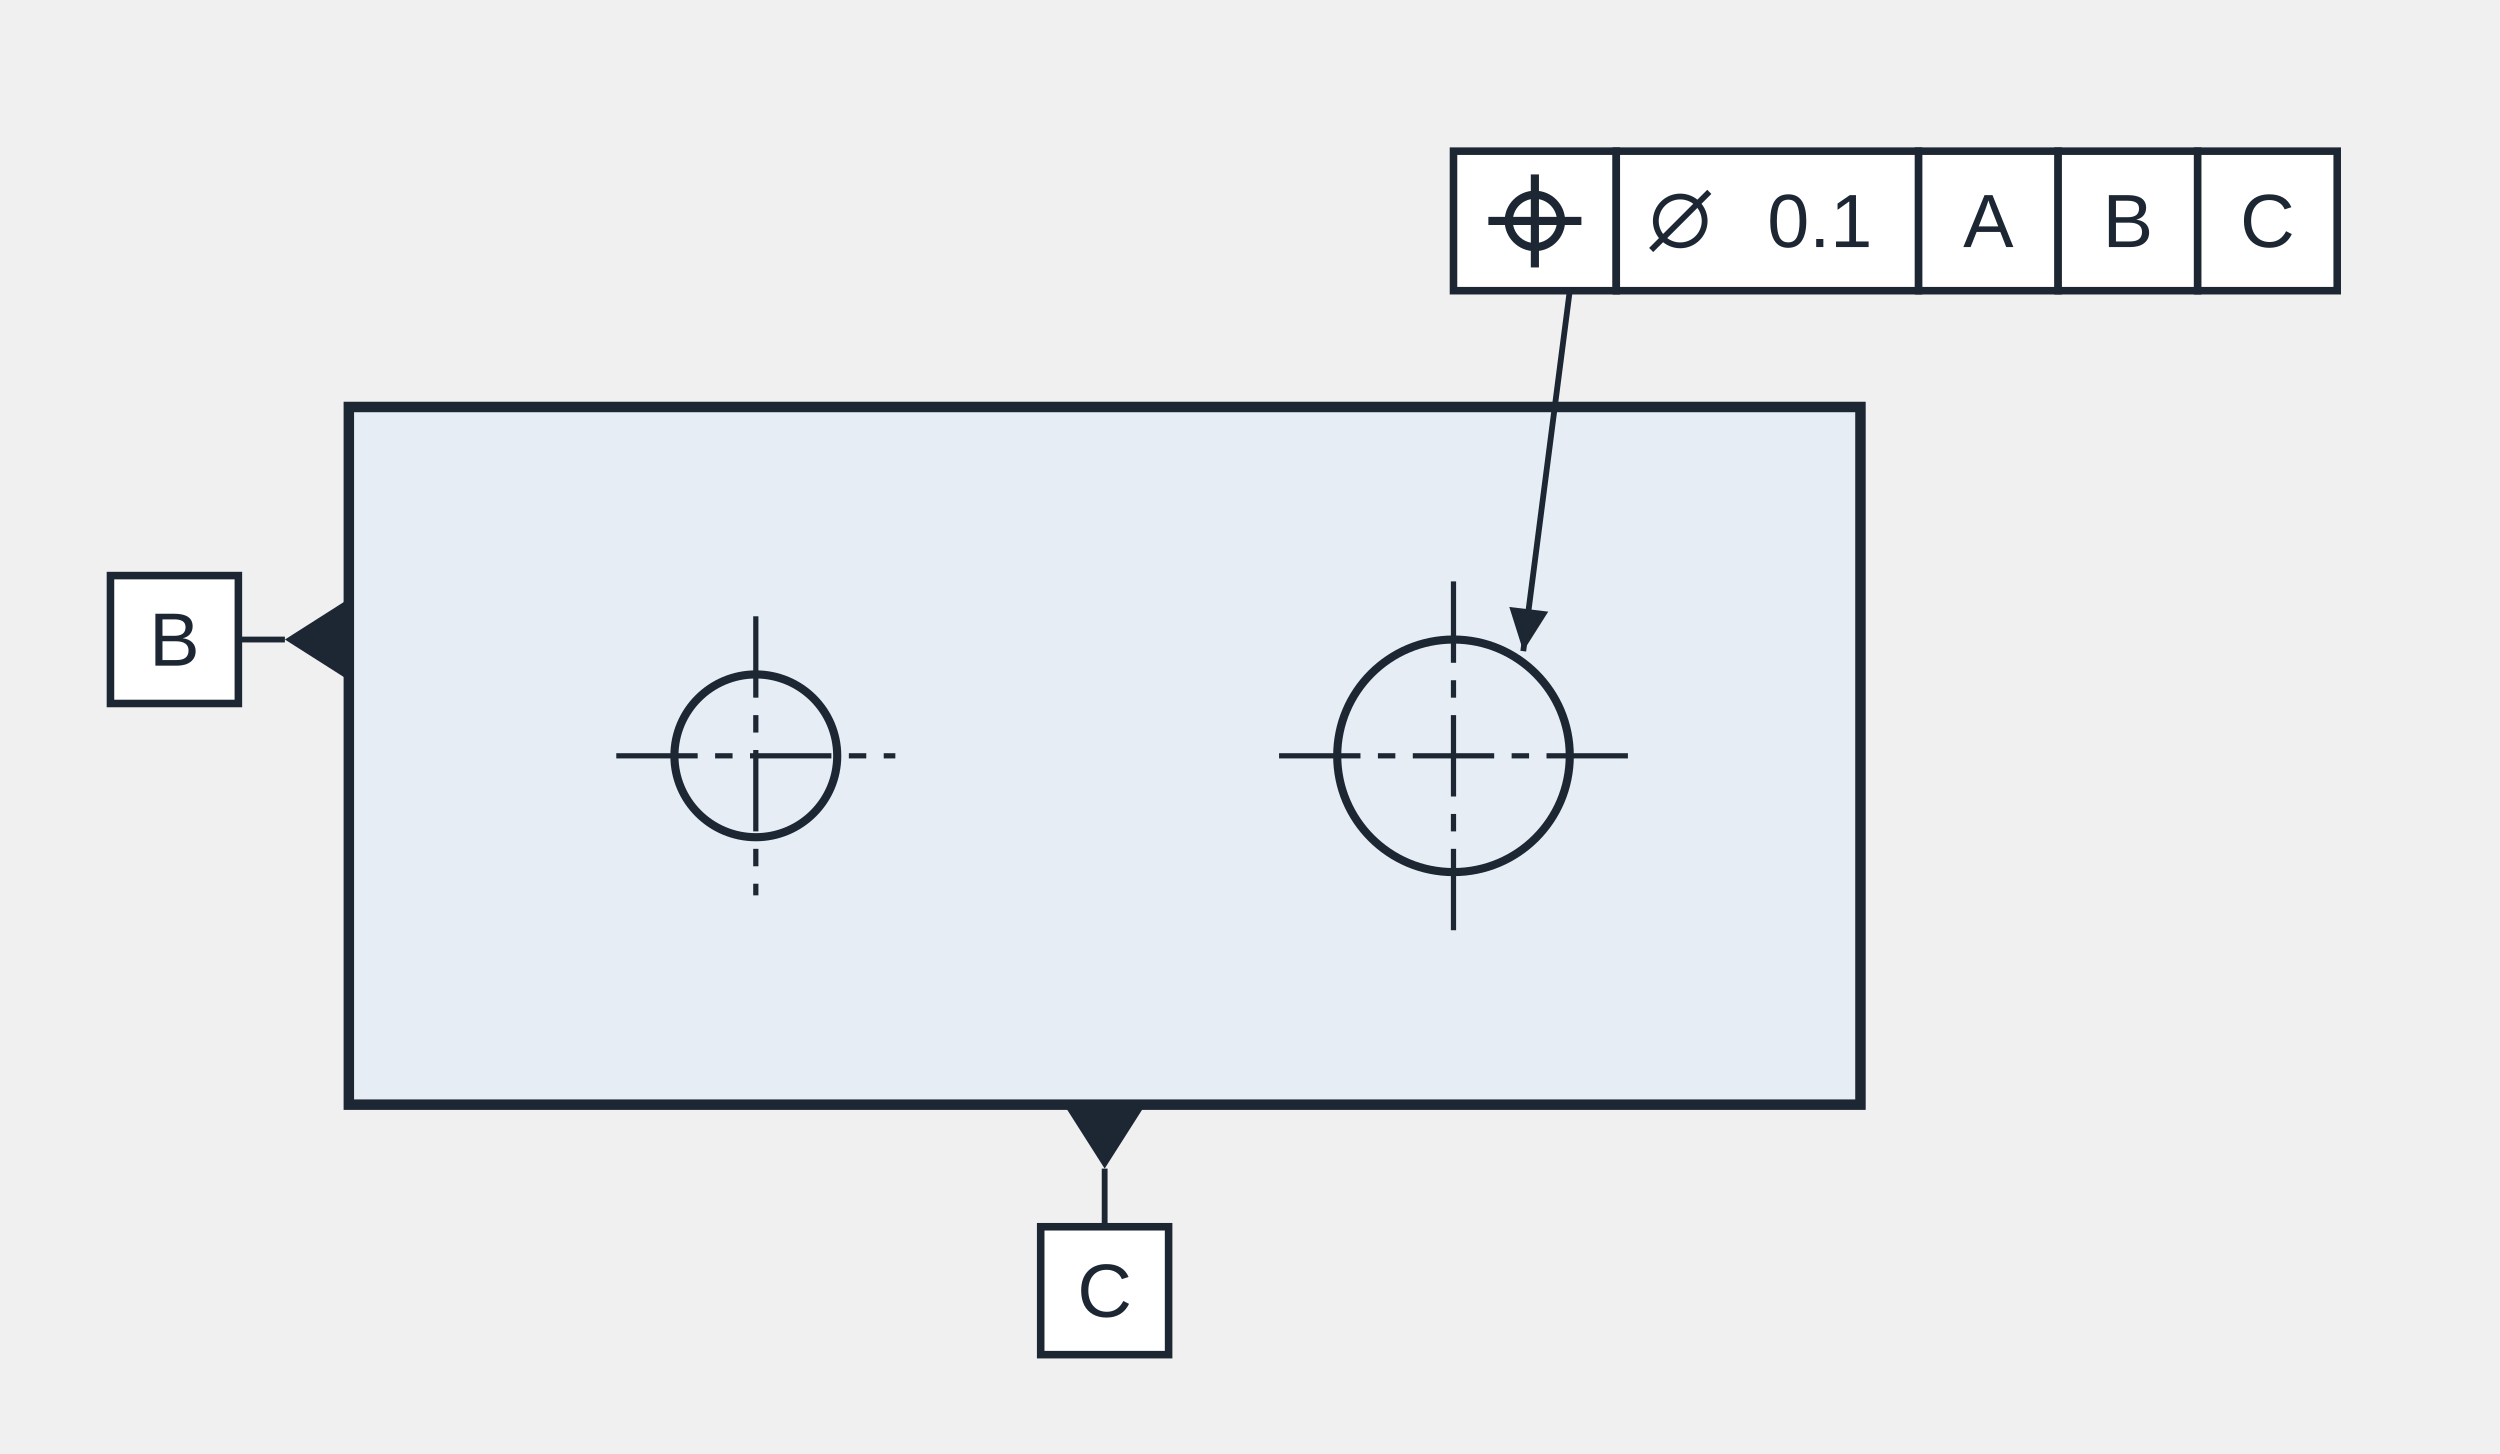
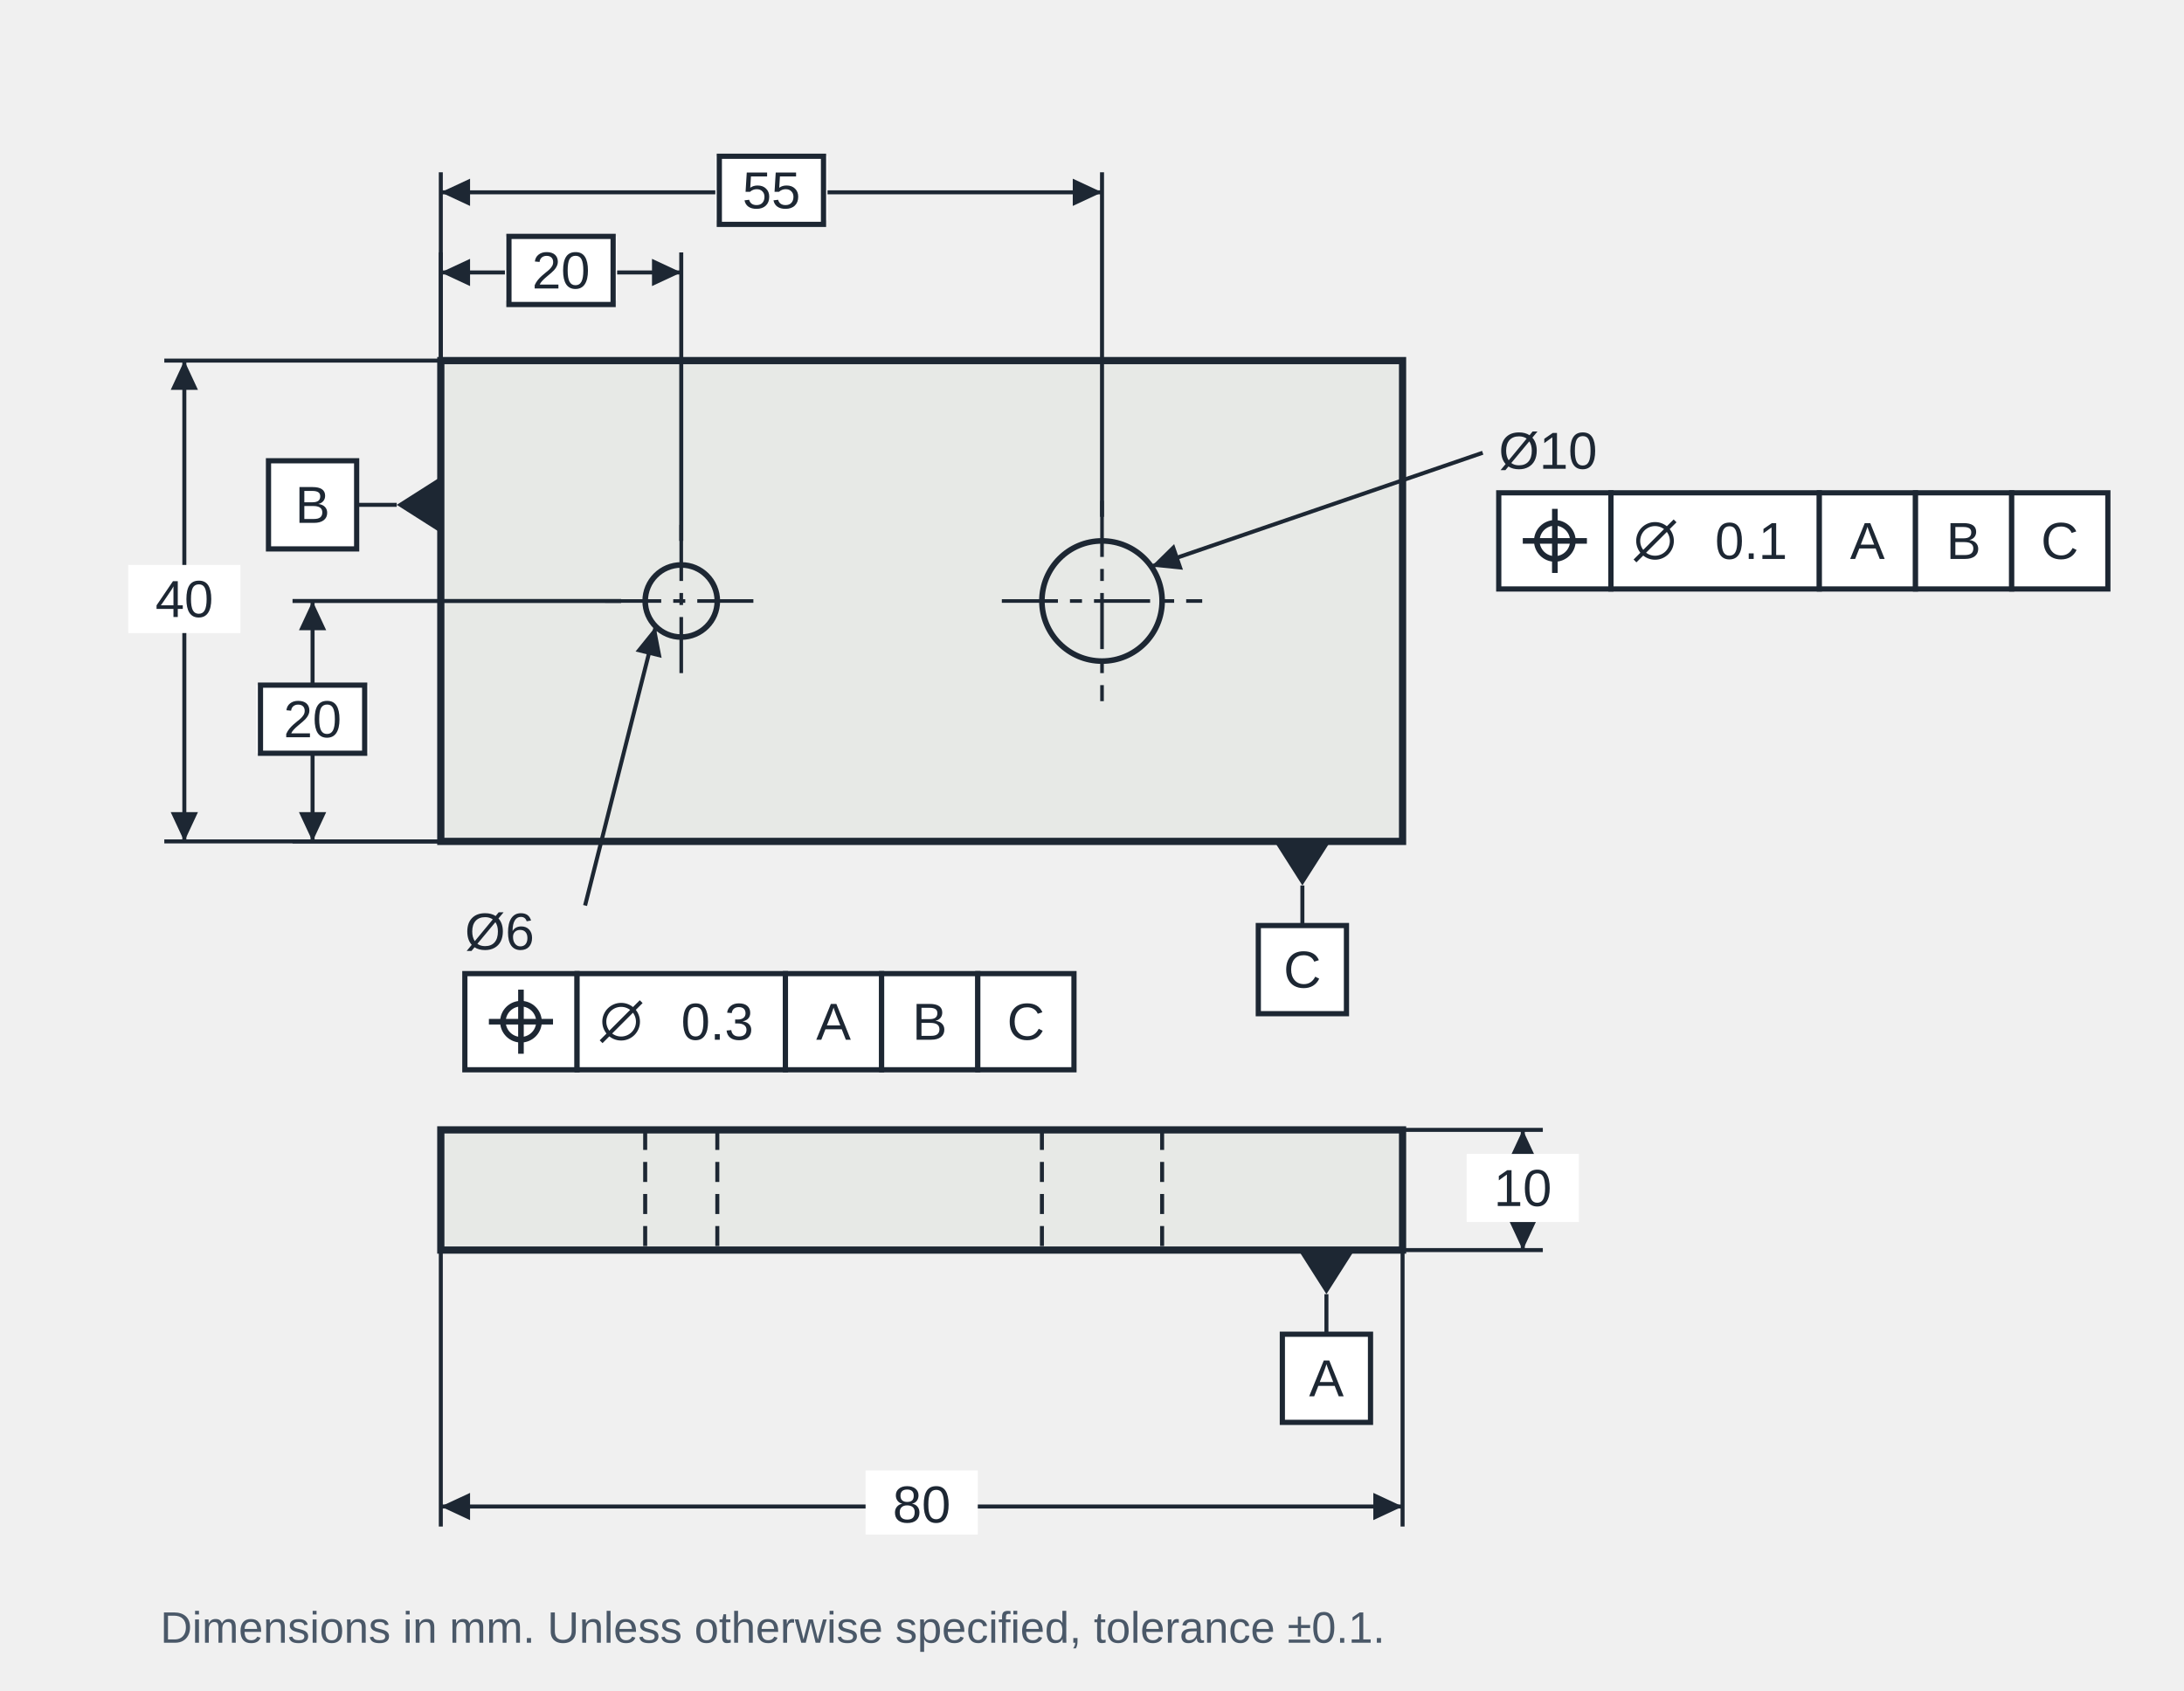
- <svg xmlns="http://www.w3.org/2000/svg" viewBox="0 0 430 250" role="img" aria-label="Plate with two holes; a position frame points at the right hole">
+ <svg xmlns="http://www.w3.org/2000/svg" viewBox="0 0 545 422" role="img" aria-label="Plate with a 6 mm hole and a 10 mm hole, each located by basic dimensions and each with its own position frame">
  <style>
- .d-part{fill:#e6edf5;stroke:#1d2733;stroke-width:1.8}
+ .d-part{fill:#e7e9e6;stroke:#1d2733;stroke-width:1.8}
.d-ln{stroke:#1d2733;stroke-width:1.4;fill:none}
.d-thin{stroke:#1d2733;stroke-width:1;fill:none}
.d-center{stroke:#1d2733;stroke-width:0.9;fill:none;stroke-dasharray:14 3 3 3}
.d-zone{stroke:#b42318;stroke-width:1.4;fill:none;stroke-dasharray:6 4}
.d-zonefill{fill:#b42318;fill-opacity:0.08;stroke:none}
.d-txt{font-family:Arial,Helvetica,sans-serif;font-size:13px;fill:#1d2733}
.d-small{font-family:Arial,Helvetica,sans-serif;font-size:11px;fill:#4a5868}
.d-fill{fill:#1d2733;stroke:none}
.d-box{fill:#fff;stroke:#1d2733;stroke-width:1.3}
</style>
-   <rect x="60" y="70" width="260" height="120" class="d-part" />
-   <circle cx="130" cy="130" r="14" fill="#fff" class="d-ln" />
-   <line x1="106" y1="130" x2="154" y2="130" class="d-center" />
-   <line x1="130" y1="106" x2="130" y2="154" class="d-center" />
-   <circle cx="250" cy="130" r="20" fill="#fff" class="d-ln" />
-   <line x1="220" y1="130" x2="280" y2="130" class="d-center" />
-   <line x1="250" y1="100" x2="250" y2="160" class="d-center" />
-   <polygon points="60,103 60,117 49,110" class="d-fill" />
-   <line x1="49" y1="110" x2="41" y2="110" class="d-thin" />
-   <rect x="19" y="99" width="22" height="22" class="d-box" />
-   <text x="30" y="114.5" class="d-txt" text-anchor="middle">B</text>
-   <polygon points="183,190 197,190 190,201" class="d-fill" />
-   <line x1="190" y1="201" x2="190" y2="211" class="d-thin" />
-   <rect x="179" y="211" width="22" height="22" class="d-box" />
-   <text x="190" y="226.5" class="d-txt" text-anchor="middle">C</text>
-   <rect x="250" y="26" width="28" height="24" class="d-box" />
-   <circle cx="264.0" cy="38.0" r="4.5" class="d-ln" />
-   <line x1="256.0" y1="38.0" x2="272.0" y2="38.0" class="d-ln" />
-   <line x1="264.0" y1="30.0" x2="264.0" y2="46.0" class="d-ln" />
-   <rect x="278" y="26" width="52" height="24" class="d-box" />
-   <circle cx="289" cy="38.0" r="4.2" class="d-thin" />
-   <line x1="284" y1="43.0" x2="294" y2="33.0" class="d-thin" />
-   <text x="313.0" y="42.5" class="d-txt" text-anchor="middle">0.1</text>
-   <rect x="330" y="26" width="24" height="24" class="d-box" />
-   <text x="342.0" y="42.5" class="d-txt" text-anchor="middle">A</text>
-   <rect x="354" y="26" width="24" height="24" class="d-box" />
-   <text x="366.0" y="42.5" class="d-txt" text-anchor="middle">B</text>
-   <rect x="378" y="26" width="24" height="24" class="d-box" />
-   <text x="390.0" y="42.5" class="d-txt" text-anchor="middle">C</text>
-   <polyline points="270,50 262,112" class="d-thin" />
-   <polygon points="262.0,112.0 259.6,104.4 266.3,105.2" class="d-fill" />
-   <circle cx="130" cy="130" r="17" class="target target-area" fill="transparent" stroke="transparent" stroke-width="3" data-target="hole-left" tabindex="0" role="button" aria-label="Left hole" />
-   <circle cx="250" cy="130" r="23" class="target target-area" fill="transparent" stroke="transparent" stroke-width="3" data-target="hole-right" tabindex="0" role="button" aria-label="Right hole" />
-   <line x1="64" y1="70" x2="236" y2="70" class="target" stroke="transparent" stroke-width="16" data-target="top" tabindex="0" role="button" aria-label="Top edge" />
-   <line x1="320" y1="74" x2="320" y2="186" class="target" stroke="transparent" stroke-width="16" data-target="right" tabindex="0" role="button" aria-label="Right edge" />
+   <rect x="110" y="90" width="240" height="120" class="d-part" />
+   <rect x="110" y="282" width="240" height="30" class="d-part" />
+   <polygon points="110,119 110,133 99,126" class="d-fill" />
+   <line x1="99" y1="126" x2="89" y2="126" class="d-thin" />
+   <rect x="67" y="115" width="22" height="22" class="d-box" />
+   <text x="78" y="130.5" class="d-txt" text-anchor="middle">B</text>
+   <polygon points="318,210 332,210 325,221" class="d-fill" />
+   <line x1="325" y1="221" x2="325" y2="231" class="d-thin" />
+   <rect x="314" y="231" width="22" height="22" class="d-box" />
+   <text x="325" y="246.5" class="d-txt" text-anchor="middle">C</text>
+   <polygon points="324,312 338,312 331,323" class="d-fill" />
+   <line x1="331" y1="323" x2="331" y2="333" class="d-thin" />
+   <rect x="320" y="333" width="22" height="22" class="d-box" />
+   <text x="331" y="348.5" class="d-txt" text-anchor="middle">A</text>
+   <circle cx="170" cy="150" r="9.0" fill="#fff" class="d-ln" />
+   <line x1="151.0" y1="150" x2="189.0" y2="150" class="d-center" />
+   <line x1="170" y1="131.0" x2="170" y2="169.0" class="d-center" />
+   <line x1="161.0" y1="282" x2="161.0" y2="312" class="d-thin" stroke-dasharray="5 3" />
+   <line x1="179.0" y1="282" x2="179.0" y2="312" class="d-thin" stroke-dasharray="5 3" />
+   <line x1="110" y1="90" x2="110" y2="63" class="d-thin" />
+   <line x1="170" y1="135.0" x2="170" y2="63" class="d-thin" />
+   <line x1="110" y1="68" x2="170" y2="68" class="d-thin" />
+   <polygon points="110.0,68.0 117.3,64.6 117.3,71.4" class="d-fill" />
+   <polygon points="170.0,68.0 162.7,71.4 162.7,64.6" class="d-fill" />
+   <rect x="126.0" y="59" width="28" height="16" fill="#fff" />
+   <rect x="127.0" y="59" width="26" height="17" class="d-box" />
+   <text x="140.0" y="72" class="d-txt" text-anchor="middle">20</text>
+   <line x1="110" y1="210" x2="73" y2="210" class="d-thin" />
+   <line x1="155.0" y1="150" x2="73" y2="150" class="d-thin" />
+   <line x1="78" y1="150" x2="78" y2="210" class="d-thin" />
+   <polygon points="78.0,150.0 81.4,157.3 74.6,157.3" class="d-fill" />
+   <polygon points="78.0,210.0 74.6,202.7 81.4,202.7" class="d-fill" />
+   <rect x="64.0" y="171.0" width="28" height="17" fill="#fff" />
+   <rect x="65.0" y="171.0" width="26" height="17" class="d-box" />
+   <text x="78" y="184.0" class="d-txt" text-anchor="middle">20</text>
+   <text x="116" y="237" class="d-txt" text-anchor="start">Ø6</text>
+   <rect x="116" y="243" width="28" height="24" class="d-box" />
+   <circle cx="130.0" cy="255.0" r="4.5" class="d-ln" />
+   <line x1="122.0" y1="255.0" x2="138.0" y2="255.0" class="d-ln" />
+   <line x1="130.0" y1="247.0" x2="130.0" y2="263.0" class="d-ln" />
+   <rect x="144" y="243" width="52" height="24" class="d-box" />
+   <circle cx="155" cy="255.0" r="4.2" class="d-thin" />
+   <line x1="150" y1="260.0" x2="160" y2="250.0" class="d-thin" />
+   <text x="179.0" y="259.5" class="d-txt" text-anchor="middle">0.3</text>
+   <rect x="196" y="243" width="24" height="24" class="d-box" />
+   <text x="208.0" y="259.5" class="d-txt" text-anchor="middle">A</text>
+   <rect x="220" y="243" width="24" height="24" class="d-box" />
+   <text x="232.0" y="259.5" class="d-txt" text-anchor="middle">B</text>
+   <rect x="244" y="243" width="24" height="24" class="d-box" />
+   <text x="256.0" y="259.5" class="d-txt" text-anchor="middle">C</text>
+   <polyline points="146,226 163.636,156.364" class="d-thin" />
+   <polygon points="163.6,156.4 165.1,164.2 158.6,162.6" class="d-fill" />
+   <circle cx="275" cy="150" r="15.0" fill="#fff" class="d-ln" />
+   <line x1="250.0" y1="150" x2="300.0" y2="150" class="d-center" />
+   <line x1="275" y1="125.0" x2="275" y2="175.0" class="d-center" />
+   <line x1="260.0" y1="282" x2="260.0" y2="312" class="d-thin" stroke-dasharray="5 3" />
+   <line x1="290.0" y1="282" x2="290.0" y2="312" class="d-thin" stroke-dasharray="5 3" />
+   <line x1="110" y1="90" x2="110" y2="43" class="d-thin" />
+   <line x1="275" y1="129.0" x2="275" y2="43" class="d-thin" />
+   <line x1="110" y1="48" x2="275" y2="48" class="d-thin" />
+   <polygon points="110.0,48.0 117.3,44.6 117.3,51.4" class="d-fill" />
+   <polygon points="275.0,48.0 267.7,51.4 267.7,44.6" class="d-fill" />
+   <rect x="178.5" y="39" width="28" height="16" fill="#fff" />
+   <rect x="179.5" y="39" width="26" height="17" class="d-box" />
+   <text x="192.5" y="52" class="d-txt" text-anchor="middle">55</text>
+   <text x="374" y="117" class="d-txt" text-anchor="start">Ø10</text>
+   <rect x="374" y="123" width="28" height="24" class="d-box" />
+   <circle cx="388.0" cy="135.0" r="4.5" class="d-ln" />
+   <line x1="380.0" y1="135.0" x2="396.0" y2="135.0" class="d-ln" />
+   <line x1="388.0" y1="127.0" x2="388.0" y2="143.0" class="d-ln" />
+   <rect x="402" y="123" width="52" height="24" class="d-box" />
+   <circle cx="413" cy="135.0" r="4.2" class="d-thin" />
+   <line x1="408" y1="140.0" x2="418" y2="130.0" class="d-thin" />
+   <text x="437.0" y="139.5" class="d-txt" text-anchor="middle">0.1</text>
+   <rect x="454" y="123" width="24" height="24" class="d-box" />
+   <text x="466.0" y="139.5" class="d-txt" text-anchor="middle">A</text>
+   <rect x="478" y="123" width="24" height="24" class="d-box" />
+   <text x="490.0" y="139.5" class="d-txt" text-anchor="middle">B</text>
+   <rect x="502" y="123" width="24" height="24" class="d-box" />
+   <text x="514.0" y="139.5" class="d-txt" text-anchor="middle">C</text>
+   <polyline points="370,113 287.287,141.396" class="d-thin" />
+   <polygon points="287.3,141.4 293.0,135.8 295.2,142.2" class="d-fill" />
+   <line x1="110" y1="90" x2="41" y2="90" class="d-thin" />
+   <line x1="110" y1="210" x2="41" y2="210" class="d-thin" />
+   <line x1="46" y1="90" x2="46" y2="210" class="d-thin" />
+   <polygon points="46.0,90.0 49.4,97.3 42.6,97.3" class="d-fill" />
+   <polygon points="46.0,210.0 42.6,202.7 49.4,202.7" class="d-fill" />
+   <rect x="32.0" y="141.0" width="28" height="17" fill="#fff" />
+   <text x="46" y="154.0" class="d-txt" text-anchor="middle">40</text>
+   <line x1="110" y1="312" x2="110" y2="381" class="d-thin" />
+   <line x1="350" y1="312" x2="350" y2="381" class="d-thin" />
+   <line x1="110" y1="376" x2="350" y2="376" class="d-thin" />
+   <polygon points="110.0,376.0 117.3,372.6 117.3,379.4" class="d-fill" />
+   <polygon points="350.0,376.0 342.7,379.4 342.7,372.6" class="d-fill" />
+   <rect x="216.0" y="367" width="28" height="16" fill="#fff" />
+   <text x="230.0" y="380" class="d-txt" text-anchor="middle">80</text>
+   <line x1="350" y1="282" x2="385" y2="282" class="d-thin" />
+   <line x1="350" y1="312" x2="385" y2="312" class="d-thin" />
+   <line x1="380" y1="282" x2="380" y2="312" class="d-thin" />
+   <polygon points="380.0,282.0 383.4,289.3 376.6,289.3" class="d-fill" />
+   <polygon points="380.0,312.0 376.6,304.7 383.4,304.7" class="d-fill" />
+   <rect x="366.0" y="288.0" width="28" height="17" fill="#fff" />
+   <text x="380" y="301.0" class="d-txt" text-anchor="middle">10</text>
+   <text x="40" y="410" class="d-small" text-anchor="start">Dimensions in mm. Unless otherwise specified, tolerance ±0.1.</text>
+   <circle cx="170" cy="150" r="12.0" class="target target-area" fill="transparent" stroke="transparent" stroke-width="3" data-target="hole-left" tabindex="0" role="button" aria-label="Left hole" />
+   <circle cx="275" cy="150" r="18.0" class="target target-area" fill="transparent" stroke="transparent" stroke-width="3" data-target="hole-right" tabindex="0" role="button" aria-label="Right hole" />
+   <line x1="114" y1="90" x2="346" y2="90" class="target" stroke="transparent" stroke-width="16" data-target="top" tabindex="0" role="button" aria-label="Top edge" />
+   <line x1="350" y1="94" x2="350" y2="206" class="target" stroke="transparent" stroke-width="16" data-target="right" tabindex="0" role="button" aria-label="Right edge" />
</svg>
